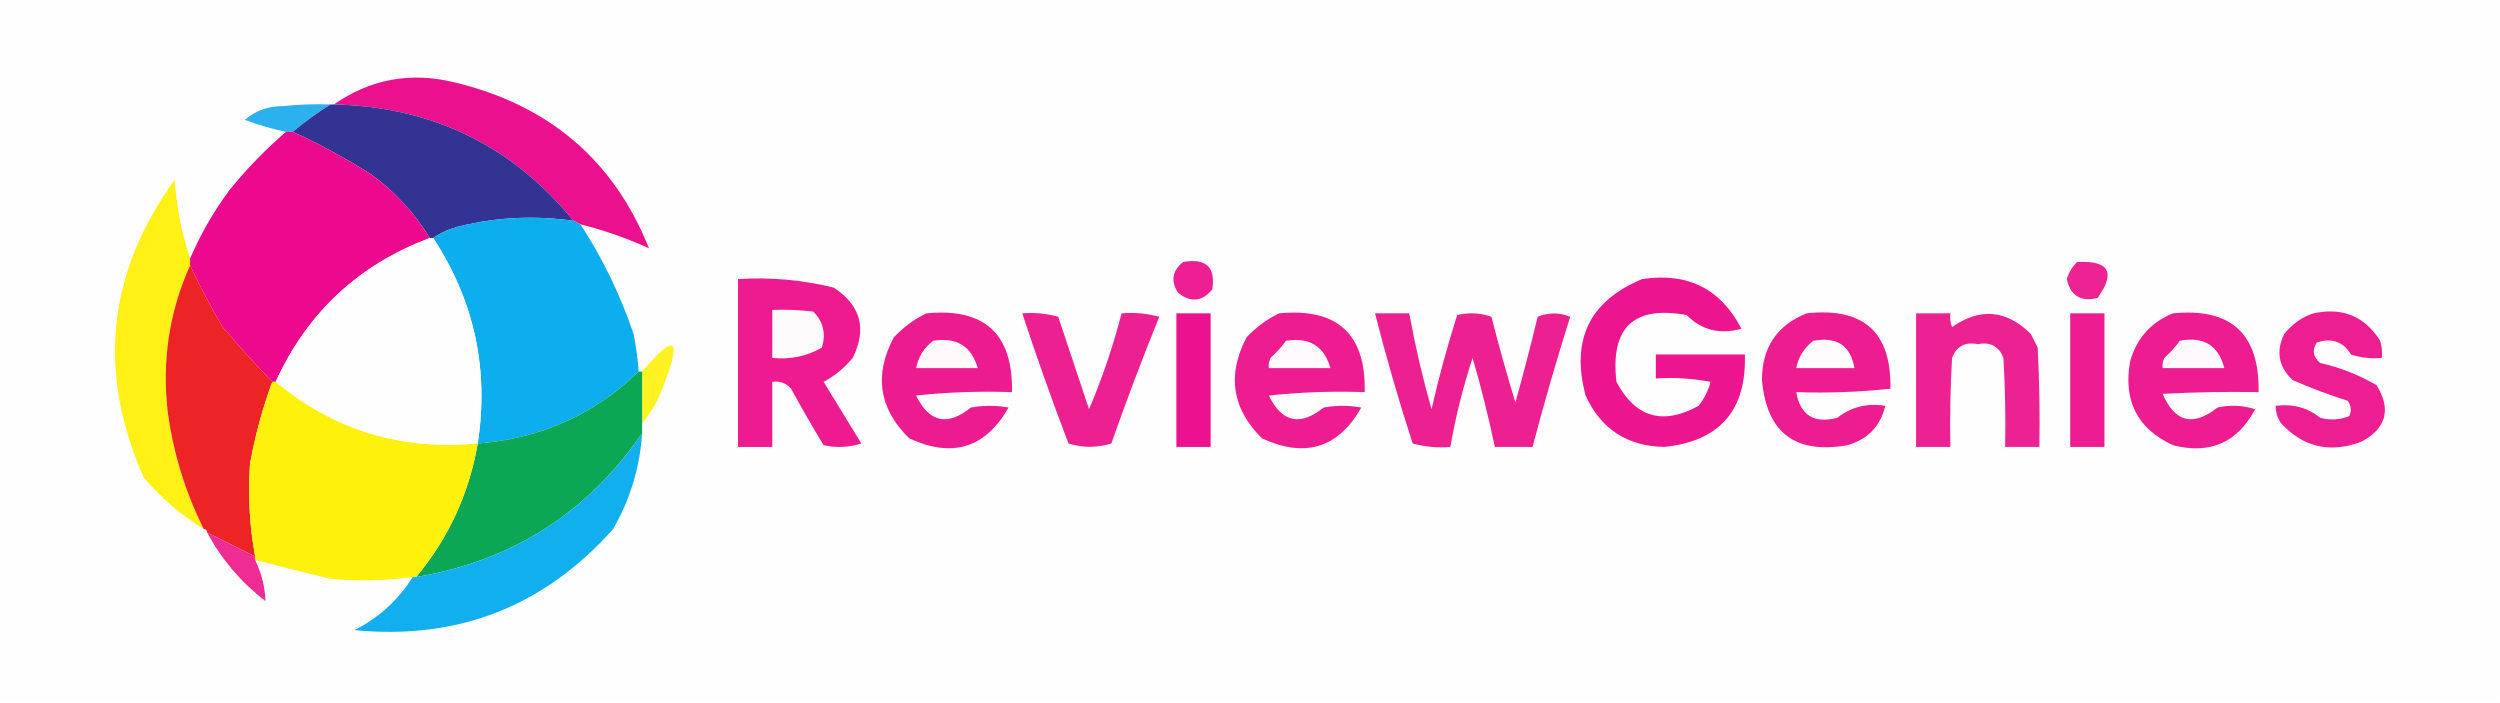
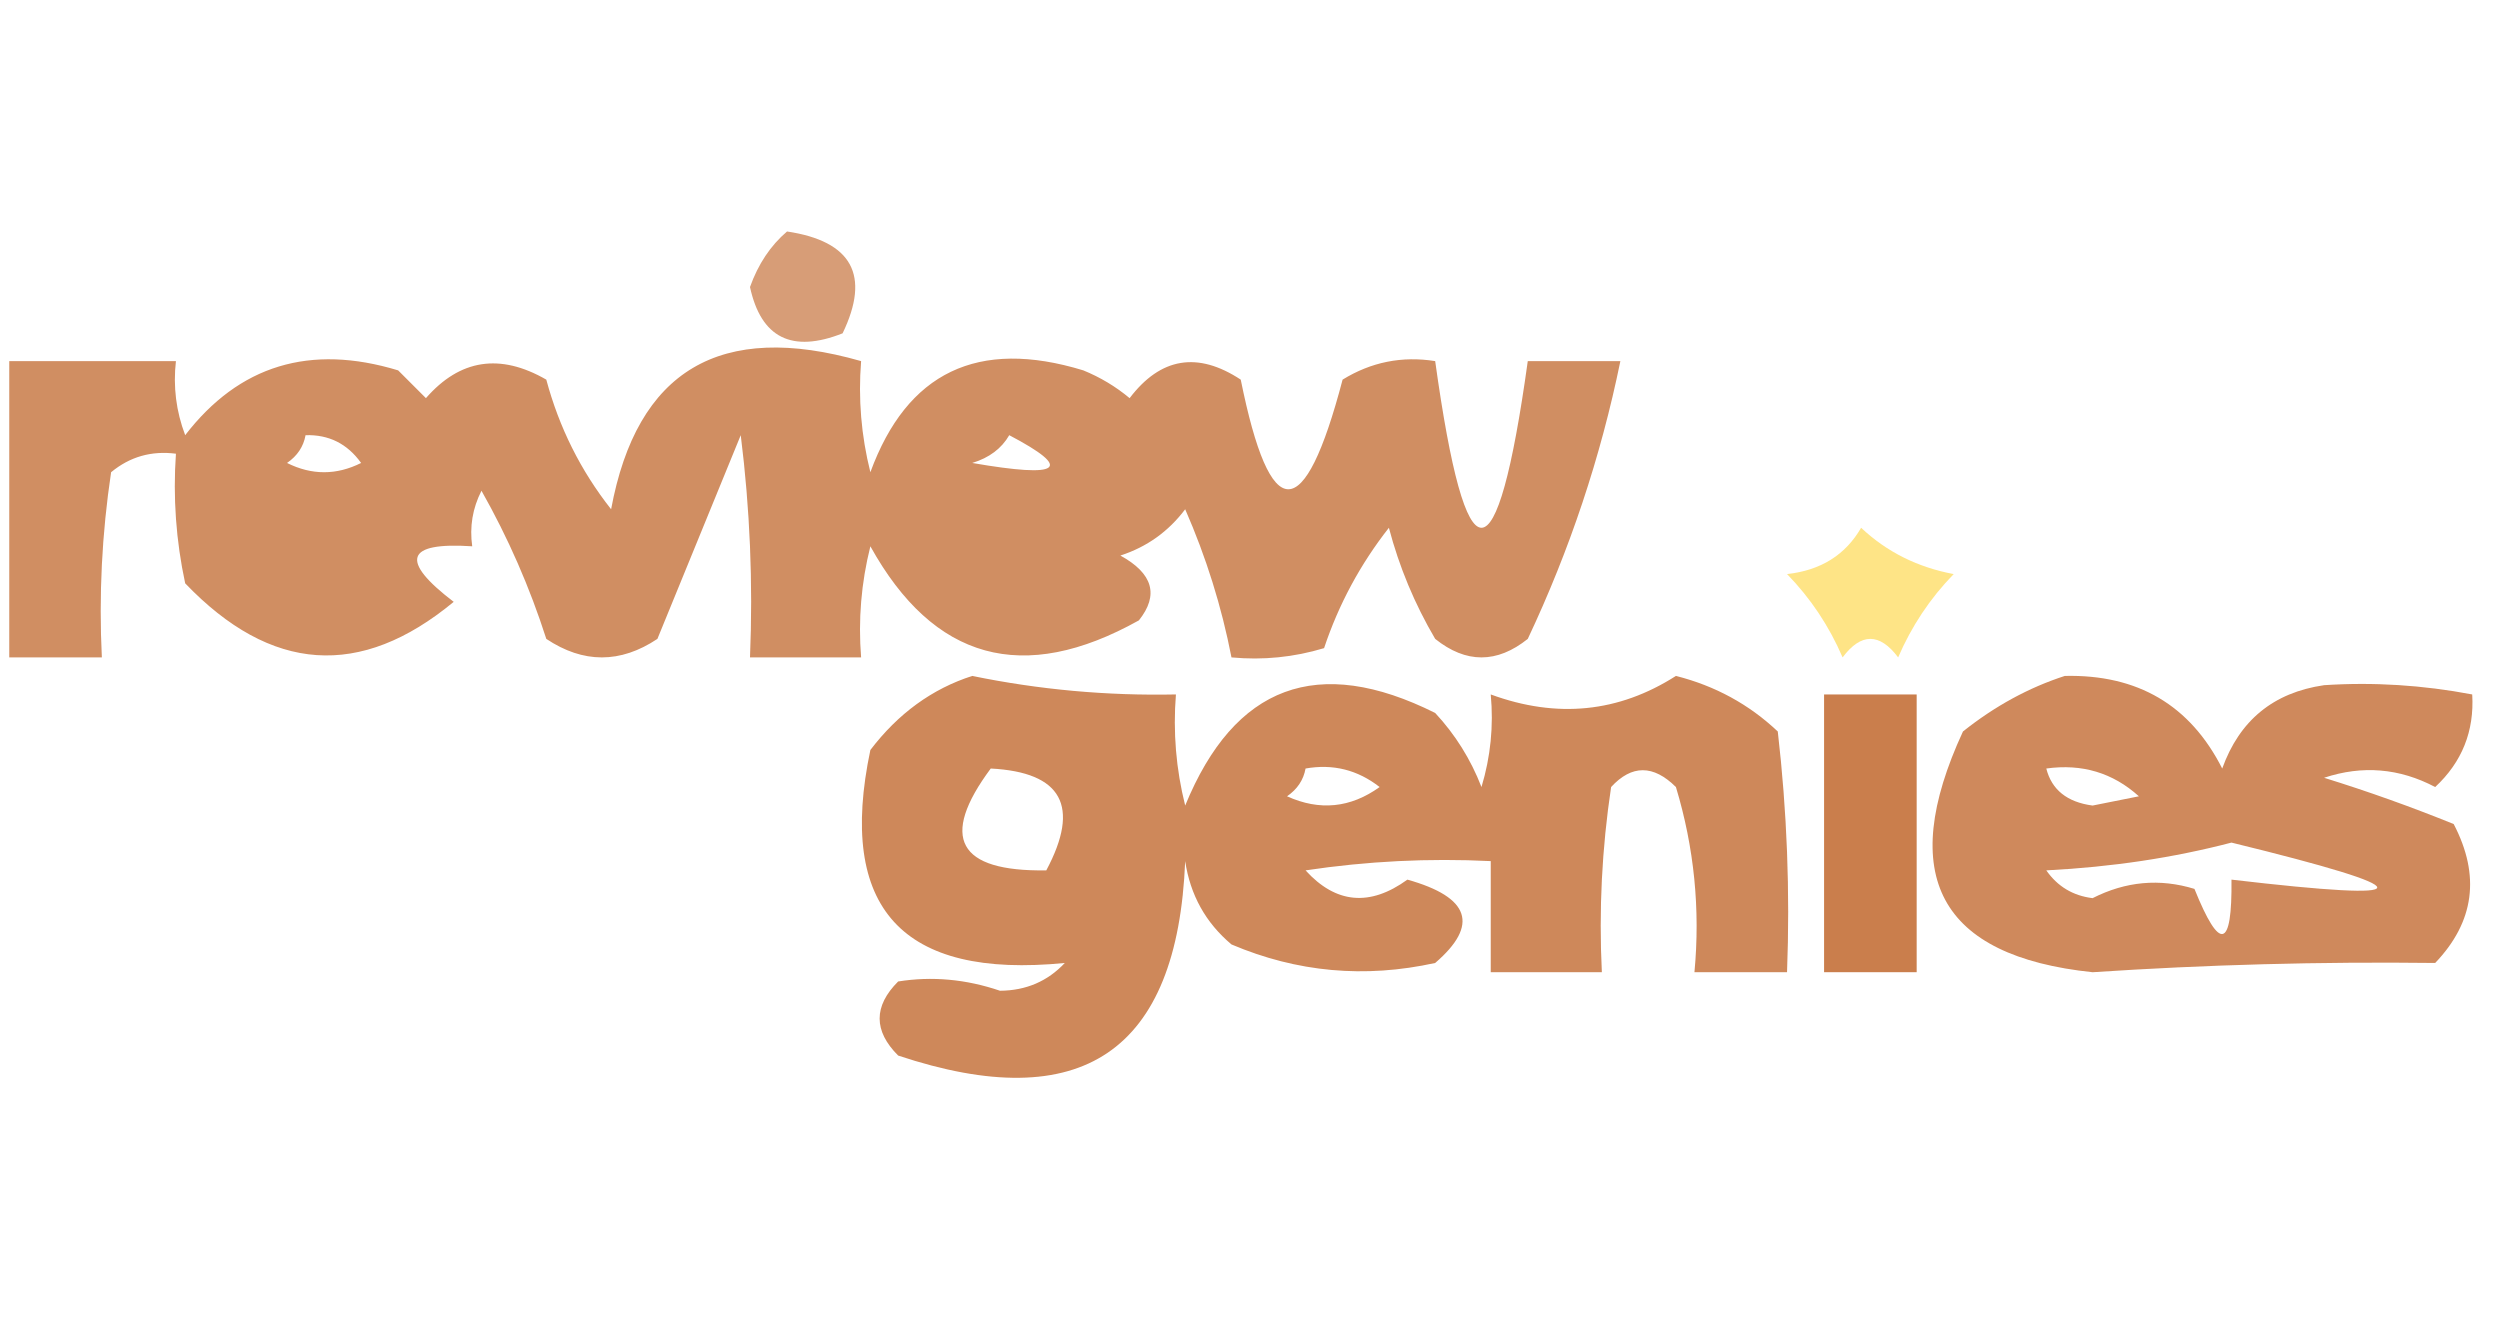
- <svg xmlns="http://www.w3.org/2000/svg" version="1.1" width="730px" height="205px" style="shape-rendering:geometricPrecision; text-rendering:geometricPrecision; image-rendering:optimizeQuality; fill-rule:evenodd; clip-rule:evenodd">
+ <svg xmlns="http://www.w3.org/2000/svg" version="1.1" width="135px" height="72px" style="shape-rendering:geometricPrecision; text-rendering:geometricPrecision; image-rendering:optimizeQuality; fill-rule:evenodd; clip-rule:evenodd">
  <g>
-     <path style="opacity:1" fill="#fefefe" d="M -0.5,-0.5 C 242.833,-0.5 486.167,-0.5 729.5,-0.5C 729.5,67.833 729.5,136.167 729.5,204.5C 486.167,204.5 242.833,204.5 -0.5,204.5C -0.5,136.167 -0.5,67.833 -0.5,-0.5 Z" />
+     <path style="opacity:0.674" fill="#c36d35" d="M 42.5,12.5 C 46.013,13.028 47.013,14.861 45.5,18C 42.763,19.08 41.096,18.246 40.5,15.5C 40.942,14.261 41.609,13.261 42.5,12.5 Z" />
  </g>
  <g>
-     <path style="opacity:1" fill="#eb118e" d="M 169.5,65.5 C 168.833,65.167 168.167,64.833 167.5,64.5C 149.523,42.513 126.19,31.18 97.5,30.5C 108.113,23.101 119.78,20.935 132.5,24C 160.209,30.583 179.209,46.75 189.5,72.5C 183.029,69.551 176.362,67.217 169.5,65.5 Z" />
+     <path style="opacity:0.777" fill="#c36d35" d="M 0.5,19.5 C 3.5,19.5 6.5,19.5 9.5,19.5C 9.343,20.873 9.51,22.207 10,23.5C 12.911,19.723 16.744,18.556 21.5,20C 22,20.5 22.5,21 23,21.5C 24.836,19.396 27.002,19.062 29.5,20.5C 30.194,23.088 31.36,25.421 33,27.5C 34.392,19.989 38.892,17.323 46.5,19.5C 46.338,21.527 46.505,23.527 47,25.5C 48.98,20.095 52.814,18.261 58.5,20C 59.416,20.374 60.25,20.874 61,21.5C 62.67,19.302 64.67,18.968 67,20.5C 68.594,28.394 70.427,28.394 72.5,20.5C 74.045,19.548 75.712,19.215 77.5,19.5C 79.167,31.5 80.833,31.5 82.5,19.5C 84.167,19.5 85.833,19.5 87.5,19.5C 86.438,24.686 84.771,29.686 82.5,34.5C 80.833,35.833 79.167,35.833 77.5,34.5C 76.391,32.615 75.557,30.615 75,28.5C 73.456,30.468 72.289,32.635 71.5,35C 69.866,35.493 68.199,35.66 66.5,35.5C 65.969,32.763 65.136,30.096 64,27.5C 63.097,28.701 61.931,29.535 60.5,30C 62.26,30.965 62.594,32.132 61.5,33.5C 55.25,36.992 50.417,35.659 47,29.5C 46.505,31.473 46.338,33.473 46.5,35.5C 44.5,35.5 42.5,35.5 40.5,35.5C 40.666,31.486 40.499,27.486 40,23.5C 38.5,27.167 37,30.833 35.5,34.5C 33.5,35.833 31.5,35.833 29.5,34.5C 28.608,31.716 27.442,29.05 26,26.5C 25.517,27.448 25.351,28.448 25.5,29.5C 21.901,29.262 21.567,30.262 24.5,32.5C 19.463,36.667 14.63,36.334 10,31.5C 9.503,29.19 9.337,26.857 9.5,24.5C 8.178,24.33 7.011,24.663 6,25.5C 5.502,28.817 5.335,32.15 5.5,35.5C 3.833,35.5 2.167,35.5 0.5,35.5C 0.5,30.167 0.5,24.833 0.5,19.5 Z M 16.5,23.5 C 17.756,23.461 18.756,23.961 19.5,25C 18.167,25.667 16.833,25.667 15.5,25C 16.056,24.617 16.389,24.117 16.5,23.5 Z M 54.5,23.5 C 57.99,25.336 57.323,25.836 52.5,25C 53.416,24.722 54.083,24.222 54.5,23.5 Z" />
  </g>
  <g>
-     <path style="opacity:1" fill="#2ab1ee" d="M 96.5,30.5 C 92.656,32.922 88.99,35.589 85.5,38.5C 84.833,38.5 84.167,38.5 83.5,38.5C 79.364,37.643 75.364,36.477 71.5,35C 74.611,32.305 78.277,30.972 82.5,31C 87.155,30.501 91.822,30.334 96.5,30.5 Z" />
+     <path style="opacity:0.621" fill="#fed43c" d="M 100.5,28.5 C 101.882,29.8 103.548,30.634 105.5,31C 104.228,32.307 103.228,33.807 102.5,35.5C 101.5,34.167 100.5,34.167 99.5,35.5C 98.772,33.807 97.772,32.307 96.5,31C 98.32,30.8 99.653,29.966 100.5,28.5 Z" />
  </g>
  <g>
-     <path style="opacity:1" fill="#323393" d="M 96.5,30.5 C 96.833,30.5 97.167,30.5 97.5,30.5C 126.19,31.18 149.523,42.513 167.5,64.5C 156.408,62.881 145.408,63.381 134.5,66C 131.524,66.705 128.858,67.871 126.5,69.5C 126.167,69.5 125.833,69.5 125.5,69.5C 121.088,62.252 115.422,56.085 108.5,51C 101.059,46.282 93.393,42.115 85.5,38.5C 88.99,35.589 92.656,32.922 96.5,30.5 Z" />
+     <path style="opacity:0.815" fill="#c36d35" d="M 52.5,36.5 C 56.118,37.244 59.785,37.577 63.5,37.5C 63.338,39.527 63.505,41.527 64,43.5C 66.663,37 71.163,35.333 77.5,38.5C 78.584,39.665 79.417,40.998 80,42.5C 80.493,40.866 80.66,39.199 80.5,37.5C 84.072,38.811 87.405,38.477 90.5,36.5C 92.615,37.034 94.448,38.034 96,39.5C 96.499,43.821 96.666,48.154 96.5,52.5C 94.833,52.5 93.167,52.5 91.5,52.5C 91.82,49.102 91.487,45.768 90.5,42.5C 89.28,41.289 88.113,41.289 87,42.5C 86.502,45.817 86.335,49.15 86.5,52.5C 84.5,52.5 82.5,52.5 80.5,52.5C 80.5,50.5 80.5,48.5 80.5,46.5C 77.15,46.335 73.817,46.502 70.5,47C 72.138,48.801 73.972,48.968 76,47.5C 79.382,48.45 79.882,49.95 77.5,52C 73.705,52.837 70.039,52.504 66.5,51C 65.107,49.829 64.273,48.329 64,46.5C 63.581,56.802 58.414,60.302 48.5,57C 47.167,55.667 47.167,54.333 48.5,53C 50.326,52.708 52.16,52.875 54,53.5C 55.404,53.491 56.57,52.991 57.5,52C 48.701,52.871 45.201,49.038 47,40.5C 48.5,38.531 50.333,37.198 52.5,36.5 Z M 53.5,41.5 C 57.35,41.701 58.35,43.534 56.5,47C 51.722,47.073 50.722,45.24 53.5,41.5 Z M 70.5,41.5 C 71.978,41.238 73.311,41.571 74.5,42.5C 72.925,43.631 71.259,43.797 69.5,43C 70.056,42.617 70.389,42.117 70.5,41.5 Z" />
  </g>
  <g>
-     <path style="opacity:1" fill="#ec098d" d="M 83.5,38.5 C 84.167,38.5 84.833,38.5 85.5,38.5C 93.393,42.115 101.059,46.282 108.5,51C 115.422,56.085 121.088,62.252 125.5,69.5C 104.684,77.317 89.684,91.317 80.5,111.5C 80.167,111.5 79.833,111.5 79.5,111.5C 74.504,106.336 69.671,101.003 65,95.5C 61.535,89.565 58.368,83.565 55.5,77.5C 55.5,76.833 55.5,76.167 55.5,75.5C 58.534,68.439 62.368,61.772 67,55.5C 72.031,49.303 77.531,43.636 83.5,38.5 Z" />
+     <path style="opacity:0.808" fill="#c36d35" d="M 111.5,36.5 C 115.433,36.411 118.266,38.078 120,41.5C 120.935,38.898 122.768,37.398 125.5,37C 128.157,36.825 130.824,36.992 133.5,37.5C 133.617,39.483 132.95,41.15 131.5,42.5C 129.568,41.48 127.568,41.313 125.5,42C 127.871,42.735 130.205,43.568 132.5,44.5C 133.952,47.282 133.619,49.782 131.5,52C 125.294,51.925 119.127,52.092 113,52.5C 104.728,51.633 102.395,47.3 106,39.5C 107.719,38.131 109.552,37.131 111.5,36.5 Z M 110.5,41.5 C 112.429,41.231 114.095,41.731 115.5,43C 114.667,43.167 113.833,43.333 113,43.5C 111.624,43.316 110.791,42.649 110.5,41.5 Z M 120.5,45.5 C 130.994,48.065 130.994,48.732 120.5,47.5C 120.541,51.243 119.874,51.41 118.5,48C 116.623,47.424 114.789,47.591 113,48.5C 111.941,48.37 111.108,47.87 110.5,47C 114.025,46.821 117.359,46.321 120.5,45.5 Z" />
  </g>
  <g>
-     <path style="opacity:1" fill="#fff116" d="M 55.5,75.5 C 55.5,76.167 55.5,76.833 55.5,77.5C 49.39,91.095 47.223,105.428 49,120.5C 50.651,132.446 54.151,143.779 59.5,154.5C 52.95,150.459 47.117,145.459 42,139.5C 28.318,108.719 31.318,79.719 51,52.5C 51.53,60.388 53.03,68.054 55.5,75.5 Z" />
-   </g>
-   <g>
-     <path style="opacity:1" fill="#0caeee" d="M 167.5,64.5 C 168.167,64.833 168.833,65.167 169.5,65.5C 175.969,75.441 181.136,86.107 185,97.5C 185.719,101.145 186.219,104.812 186.5,108.5C 173.455,121.082 157.788,128.082 139.5,129.5C 142.825,107.789 138.492,87.789 126.5,69.5C 128.858,67.871 131.524,66.705 134.5,66C 145.408,63.381 156.408,62.881 167.5,64.5 Z" />
-   </g>
-   <g>
-     <path style="opacity:1" fill="#fefefe" d="M 125.5,69.5 C 125.833,69.5 126.167,69.5 126.5,69.5C 138.492,87.789 142.825,107.789 139.5,129.5C 117.156,131.673 97.489,125.673 80.5,111.5C 89.684,91.317 104.684,77.317 125.5,69.5 Z" />
-   </g>
-   <g>
-     <path style="opacity:1" fill="#ed1f92" d="M 345.5,76.5 C 352.163,75.333 354.997,77.999 354,84.5C 351.029,88.092 347.696,88.425 344,85.5C 341.788,82.021 342.288,79.021 345.5,76.5 Z" />
-   </g>
-   <g>
-     <path style="opacity:1" fill="#ed2393" d="M 606.5,76.5 C 615.871,76.026 617.871,79.526 612.5,87C 607.583,88.211 604.583,86.378 603.5,81.5C 604.092,79.578 605.092,77.911 606.5,76.5 Z" />
-   </g>
-   <g>
-     <path style="opacity:1" fill="#ed2426" d="M 55.5,77.5 C 58.368,83.565 61.535,89.565 65,95.5C 69.671,101.003 74.504,106.336 79.5,111.5C 76.63,119.281 74.464,127.281 73,135.5C 72.371,144.564 72.871,153.564 74.5,162.5C 69.807,160.153 65.14,157.82 60.5,155.5C 60.5,154.833 60.167,154.5 59.5,154.5C 54.151,143.779 50.651,132.446 49,120.5C 47.223,105.428 49.39,91.095 55.5,77.5 Z" />
-   </g>
-   <g>
-     <path style="opacity:1" fill="#ec148f" d="M 479.5,81.5 C 492.777,79.472 502.444,84.305 508.5,96C 502.178,97.726 496.845,96.393 492.5,92C 477.016,89.147 470.183,95.647 472,111.5C 477.542,121.932 485.542,124.265 496,118.5C 497.64,116.421 498.806,114.088 499.5,111.5C 494.208,110.505 488.875,110.172 483.5,110.5C 483.5,108.167 483.5,105.833 483.5,103.5C 492.167,103.5 500.833,103.5 509.5,103.5C 510.008,119.822 502.174,128.822 486,130.5C 475.15,130.307 467.484,125.307 463,115.5C 458.652,99.198 464.152,87.865 479.5,81.5 Z" />
-   </g>
-   <g>
-     <path style="opacity:1" fill="#ed1a90" d="M 215.5,81.5 C 224.994,80.895 234.328,81.729 243.5,84C 251.361,89.221 253.195,96.054 249,104.5C 246.628,107.37 243.795,109.703 240.5,111.5C 244.167,117.5 247.833,123.5 251.5,129.5C 247.878,130.659 244.211,130.825 240.5,130C 237.207,124.582 234.04,119.082 231,113.5C 229.556,111.845 227.722,111.178 225.5,111.5C 225.5,117.833 225.5,124.167 225.5,130.5C 222.167,130.5 218.833,130.5 215.5,130.5C 215.5,114.167 215.5,97.833 215.5,81.5 Z" />
-   </g>
-   <g>
-     <path style="opacity:1" fill="#fefbfd" d="M 225.5,90.5 C 229.514,90.335 233.514,90.501 237.5,91C 240.394,93.909 241.227,97.409 240,101.5C 235.528,104.056 230.695,105.056 225.5,104.5C 225.5,99.833 225.5,95.167 225.5,90.5 Z" />
-   </g>
-   <g>
-     <path style="opacity:1" fill="#ed2292" d="M 559.5,91.5 C 562.833,91.5 566.167,91.5 569.5,91.5C 569.343,92.873 569.51,94.207 570,95.5C 578.183,89.779 585.85,90.446 593,97.5C 593.667,98.833 594.333,100.167 595,101.5C 595.5,111.161 595.666,120.828 595.5,130.5C 592.167,130.5 588.833,130.5 585.5,130.5C 585.666,121.827 585.5,113.16 585,104.5C 583.68,101.099 581.18,99.765 577.5,100.5C 573.82,99.765 571.32,101.099 570,104.5C 569.5,113.16 569.334,121.827 569.5,130.5C 566.167,130.5 562.833,130.5 559.5,130.5C 559.5,117.5 559.5,104.5 559.5,91.5 Z" />
-   </g>
-   <g>
-     <path style="opacity:1" fill="#ed1c90" d="M 634.5,91.5 C 651.49,89.825 659.823,97.491 659.5,114.5C 650.161,114.334 640.827,114.5 631.5,115C 635.044,123.318 640.377,124.652 647.5,119C 651.211,118.175 654.878,118.341 658.5,119.5C 653.314,129.257 645.314,132.757 634.5,130C 624.098,125.184 619.932,117.017 622,105.5C 623.926,98.745 628.093,94.078 634.5,91.5 Z" />
-   </g>
-   <g>
-     <path style="opacity:1" fill="#ed1e91" d="M 675.5,91.5 C 683.966,89.657 690.466,92.323 695,99.5C 695.494,101.134 695.66,102.801 695.5,104.5C 692.428,104.817 689.428,104.484 686.5,103.5C 684.216,99.748 680.882,98.581 676.5,100C 675.065,102.267 675.398,104.267 677.5,106C 683.387,107.339 688.887,109.506 694,112.5C 698.292,119.585 696.792,125.085 689.5,129C 680.322,132.429 672.489,130.596 666,123.5C 664.991,121.975 664.491,120.308 664.5,118.5C 669.447,117.848 673.78,119.015 677.5,122C 680.429,122.777 683.263,122.61 686,121.5C 686.72,119.888 686.554,118.388 685.5,117C 680.053,115.305 674.72,113.305 669.5,111C 665.329,107.146 664.496,102.646 667,97.5C 669.322,94.605 672.155,92.605 675.5,91.5 Z" />
-   </g>
-   <g>
-     <path style="opacity:1" fill="#ed1b90" d="M 270.5,91.5 C 287.499,89.835 295.832,97.501 295.5,114.5C 286.143,114.168 276.81,114.502 267.5,115.5C 271.315,123.357 276.649,124.524 283.5,119C 287.167,118.333 290.833,118.333 294.5,119C 287.767,130.829 278.1,133.829 265.5,128C 256.651,119.35 255.151,109.516 261,98.5C 263.79,95.535 266.957,93.202 270.5,91.5 Z" />
-   </g>
-   <g>
-     <path style="opacity:1" fill="#ed2092" d="M 298.5,91.5 C 302.106,91.211 305.606,91.544 309,92.5C 312,101.5 315,110.5 318,119.5C 321.859,110.425 325.025,101.091 327.5,91.5C 331.226,91.177 334.893,91.511 338.5,92.5C 333.556,104.723 328.889,117.057 324.5,129.5C 320.285,130.798 316.118,130.798 312,129.5C 307.193,116.912 302.693,104.245 298.5,91.5 Z" />
-   </g>
-   <g>
-     <path style="opacity:1" fill="#ec118f" d="M 343.5,91.5 C 346.833,91.5 350.167,91.5 353.5,91.5C 353.5,104.5 353.5,117.5 353.5,130.5C 350.167,130.5 346.833,130.5 343.5,130.5C 343.5,117.5 343.5,104.5 343.5,91.5 Z" />
-   </g>
-   <g>
-     <path style="opacity:1" fill="#ed1c90" d="M 373.5,91.5 C 390.519,89.856 398.853,97.522 398.5,114.5C 389.143,114.168 379.81,114.502 370.5,115.5C 374.315,123.357 379.649,124.524 386.5,119C 390.167,118.333 393.833,118.333 397.5,119C 390.767,130.829 381.1,133.829 368.5,128C 359.732,119.314 358.232,109.48 364,98.5C 366.79,95.535 369.957,93.202 373.5,91.5 Z" />
-   </g>
-   <g>
-     <path style="opacity:1" fill="#ed2091" d="M 401.5,91.5 C 404.833,91.5 408.167,91.5 411.5,91.5C 413.219,100.924 415.385,110.258 418,119.5C 420.117,110.195 422.617,101.029 425.5,92C 428.882,91.176 432.216,91.343 435.5,92.5C 437.638,100.911 439.972,109.245 442.5,117.5C 444.819,109.226 446.985,100.892 449,92.5C 452.125,91.213 455.291,91.213 458.5,92.5C 454.52,105.09 450.853,117.757 447.5,130.5C 443.833,130.5 440.167,130.5 436.5,130.5C 434.652,121.774 432.485,113.108 430,104.5C 427.205,113.012 425.039,121.679 423.5,130.5C 419.774,130.823 416.107,130.489 412.5,129.5C 408.423,116.938 404.757,104.271 401.5,91.5 Z" />
-   </g>
-   <g>
-     <path style="opacity:1" fill="#ed1c90" d="M 527.5,91.5 C 544.153,89.661 552.32,96.995 552,113.5C 542.917,114.485 533.751,114.818 524.5,114.5C 525.682,121.267 529.682,123.767 536.5,122C 540.552,118.814 545.218,117.647 550.5,118.5C 549.092,124.409 545.426,128.243 539.5,130C 524.189,132.676 515.855,126.343 514.5,111C 514.483,101.518 518.817,95.017 527.5,91.5 Z" />
-   </g>
-   <g>
-     <path style="opacity:1" fill="#ed1c91" d="M 604.5,91.5 C 607.833,91.5 611.167,91.5 614.5,91.5C 614.5,104.5 614.5,117.5 614.5,130.5C 611.167,130.5 607.833,130.5 604.5,130.5C 604.5,117.5 604.5,104.5 604.5,91.5 Z" />
-   </g>
-   <g>
-     <path style="opacity:1" fill="#fff223" d="M 187.5,123.5 C 187.5,118.5 187.5,113.5 187.5,108.5C 197.523,96.661 199.356,98.661 193,114.5C 191.643,117.898 189.81,120.898 187.5,123.5 Z" />
-   </g>
-   <g>
-     <path style="opacity:1" fill="#fefafc" d="M 272.5,99.5 C 279.332,98.404 283.665,101.071 285.5,107.5C 279.5,107.5 273.5,107.5 267.5,107.5C 268.151,104.197 269.818,101.53 272.5,99.5 Z" />
-   </g>
-   <g>
-     <path style="opacity:1" fill="#fefafd" d="M 375.5,99.5 C 382.332,98.404 386.665,101.071 388.5,107.5C 382.5,107.5 376.5,107.5 370.5,107.5C 370.351,106.448 370.517,105.448 371,104.5C 372.707,102.963 374.207,101.296 375.5,99.5 Z" />
-   </g>
-   <g>
-     <path style="opacity:1" fill="#fefcfd" d="M 529.5,99.5 C 536.379,98.251 540.379,100.918 541.5,107.5C 535.833,107.5 530.167,107.5 524.5,107.5C 525.151,104.197 526.818,101.53 529.5,99.5 Z" />
-   </g>
-   <g>
-     <path style="opacity:1" fill="#fef9fc" d="M 636.5,99.5 C 643.467,98.167 647.801,100.833 649.5,107.5C 643.5,107.5 637.5,107.5 631.5,107.5C 631.351,106.448 631.517,105.448 632,104.5C 633.707,102.963 635.207,101.296 636.5,99.5 Z" />
-   </g>
-   <g>
-     <path style="opacity:1" fill="#0ca754" d="M 186.5,108.5 C 186.833,108.5 187.167,108.5 187.5,108.5C 187.5,113.5 187.5,118.5 187.5,123.5C 187.5,124.5 187.5,125.5 187.5,126.5C 171.527,149.778 149.527,163.778 121.5,168.5C 130.949,157.181 136.949,144.181 139.5,129.5C 157.788,128.082 173.455,121.082 186.5,108.5 Z" />
-   </g>
-   <g>
-     <path style="opacity:1" fill="#fef10c" d="M 79.5,111.5 C 79.833,111.5 80.167,111.5 80.5,111.5C 97.489,125.673 117.156,131.673 139.5,129.5C 136.949,144.181 130.949,157.181 121.5,168.5C 121.167,168.5 120.833,168.5 120.5,168.5C 112.535,169.569 104.535,169.736 96.5,169C 89.126,167.263 81.792,165.429 74.5,163.5C 74.5,163.167 74.5,162.833 74.5,162.5C 72.871,153.564 72.371,144.564 73,135.5C 74.464,127.281 76.63,119.281 79.5,111.5 Z" />
-   </g>
-   <g>
-     <path style="opacity:1" fill="#12afee" d="M 187.5,126.5 C 186.819,136.572 183.986,145.905 179,154.5C 158.88,177.098 133.713,186.932 103.5,184C 110.612,180.387 116.279,175.22 120.5,168.5C 120.833,168.5 121.167,168.5 121.5,168.5C 149.527,163.778 171.527,149.778 187.5,126.5 Z" />
-   </g>
-   <g>
-     <path style="opacity:1" fill="#ee2c94" d="M 60.5,155.5 C 65.14,157.82 69.807,160.153 74.5,162.5C 74.5,162.833 74.5,163.167 74.5,163.5C 76.399,167.481 77.399,171.481 77.5,175.5C 70.398,170.064 64.732,163.398 60.5,155.5 Z" />
+     <path style="opacity:0.886" fill="#c36d35" d="M 98.5,37.5 C 100.167,37.5 101.833,37.5 103.5,37.5C 103.5,42.5 103.5,47.5 103.5,52.5C 101.833,52.5 100.167,52.5 98.5,52.5C 98.5,47.5 98.5,42.5 98.5,37.5 Z" />
  </g>
</svg>
